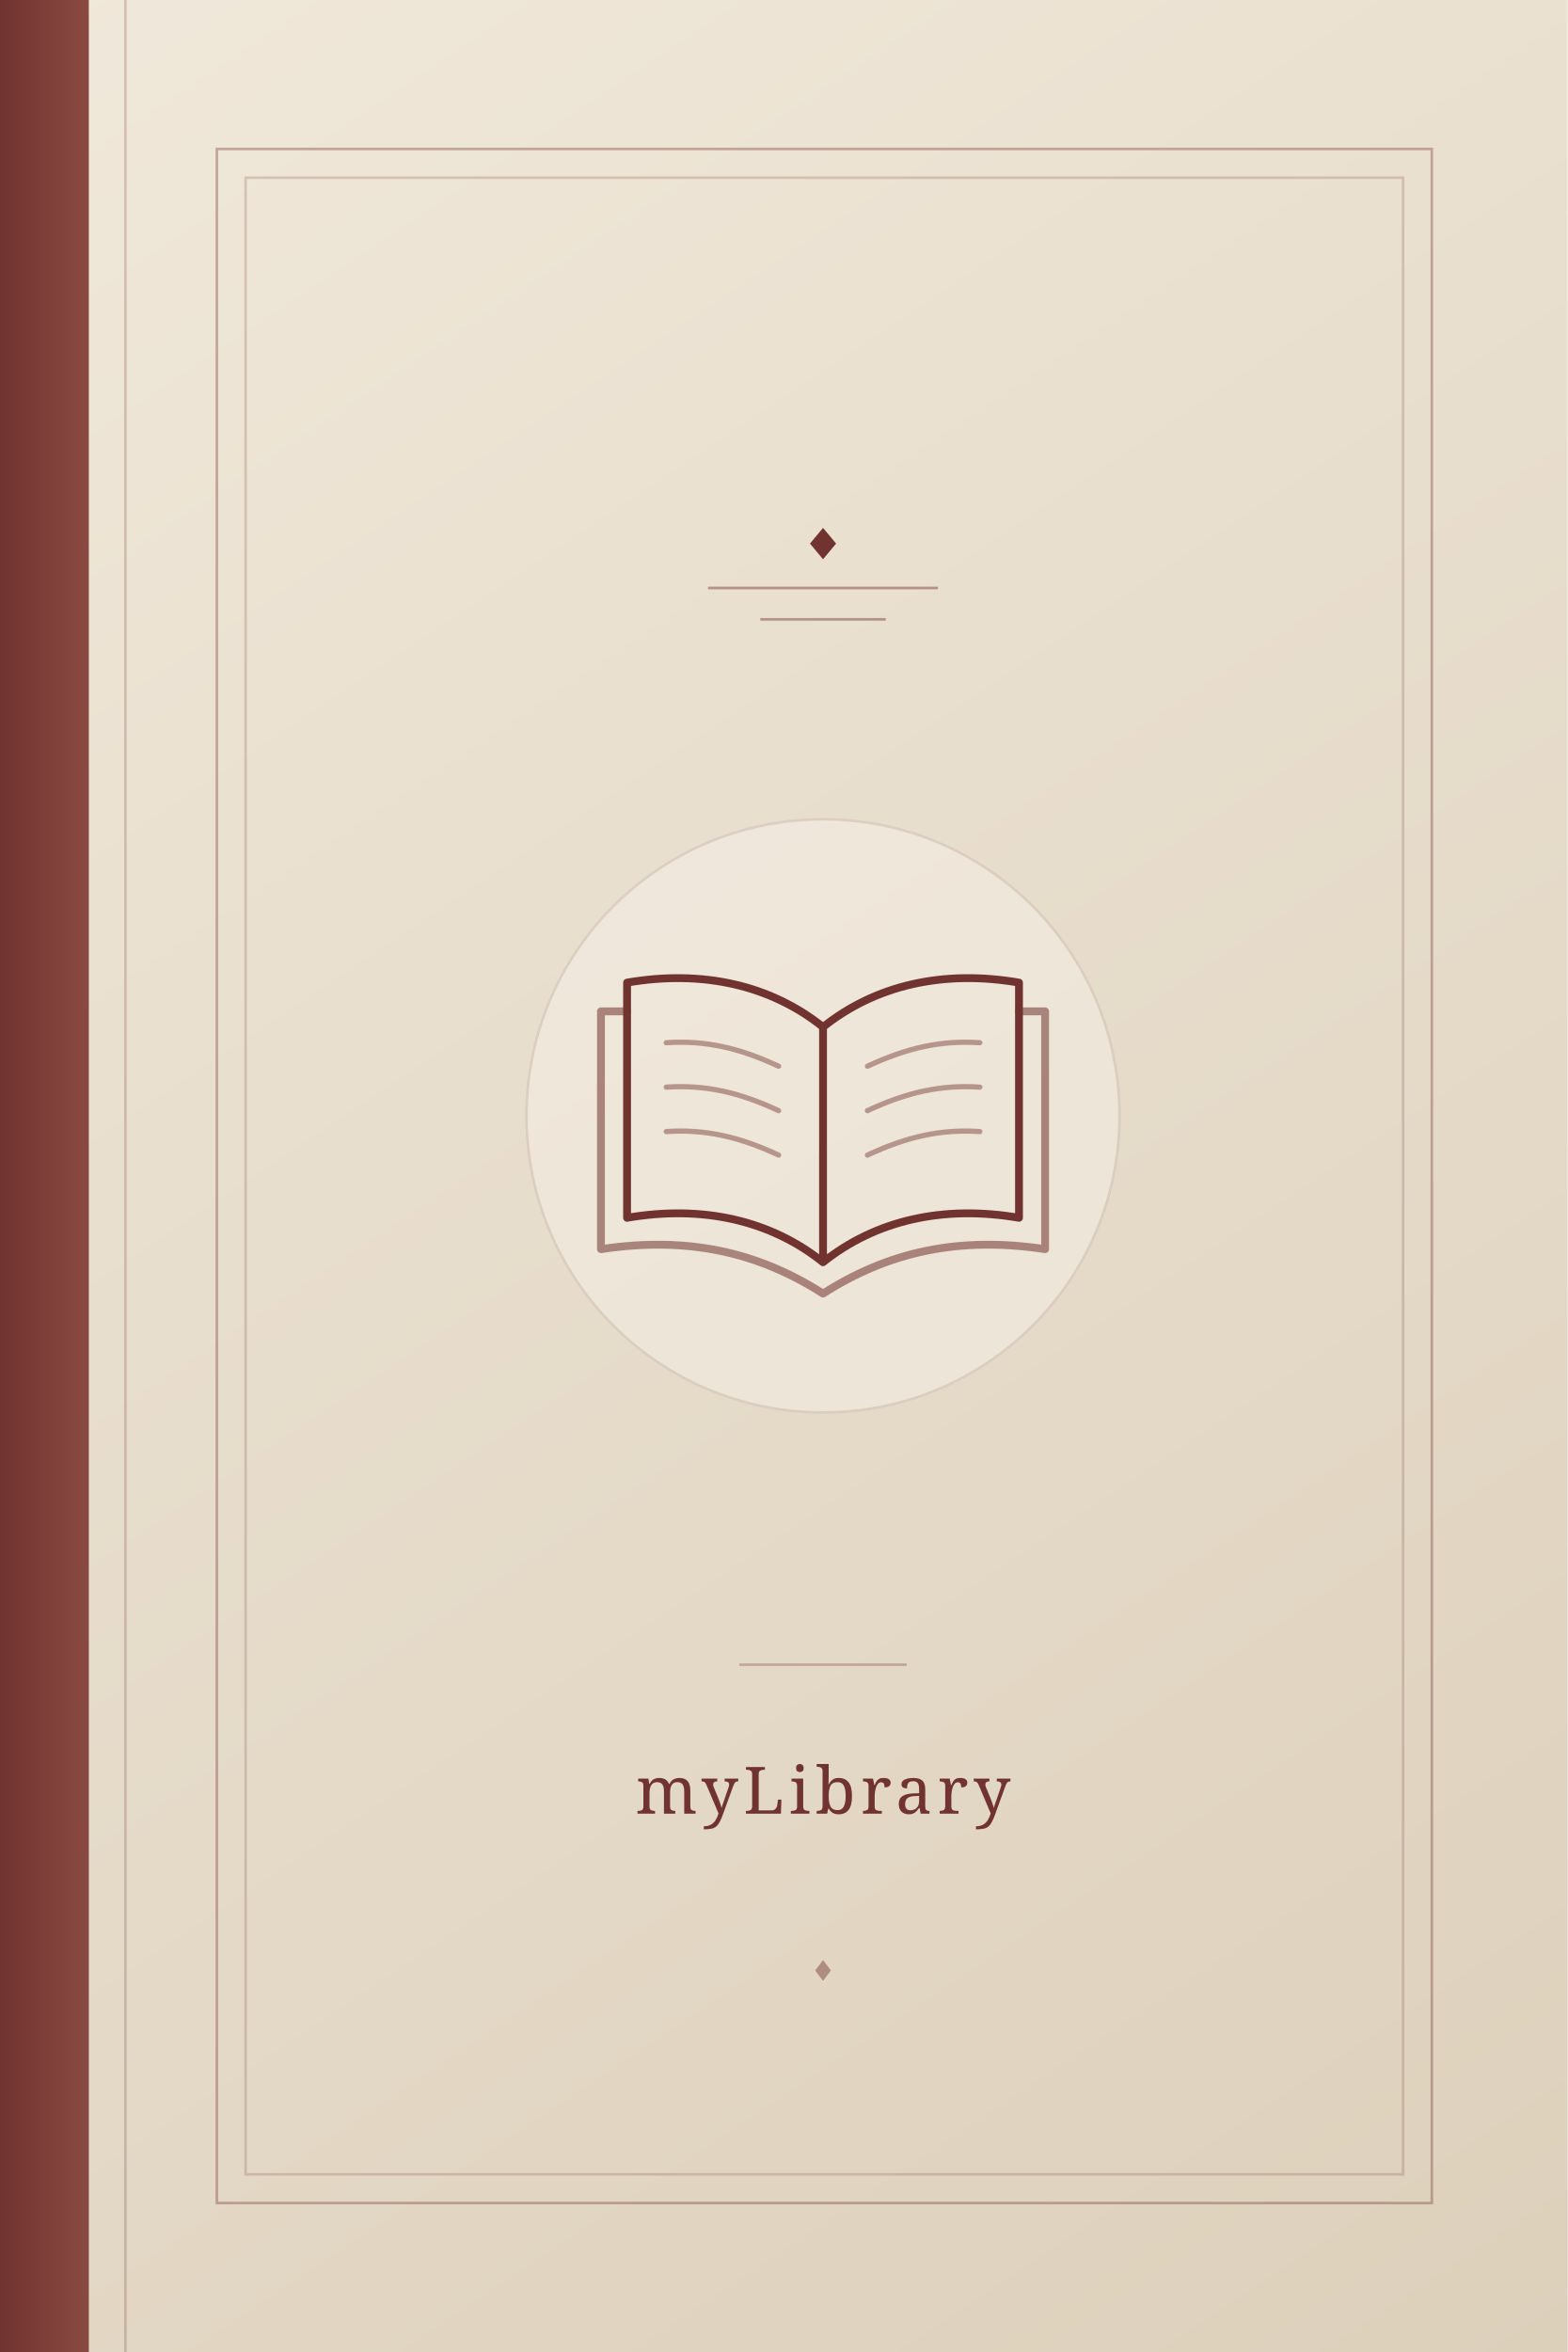
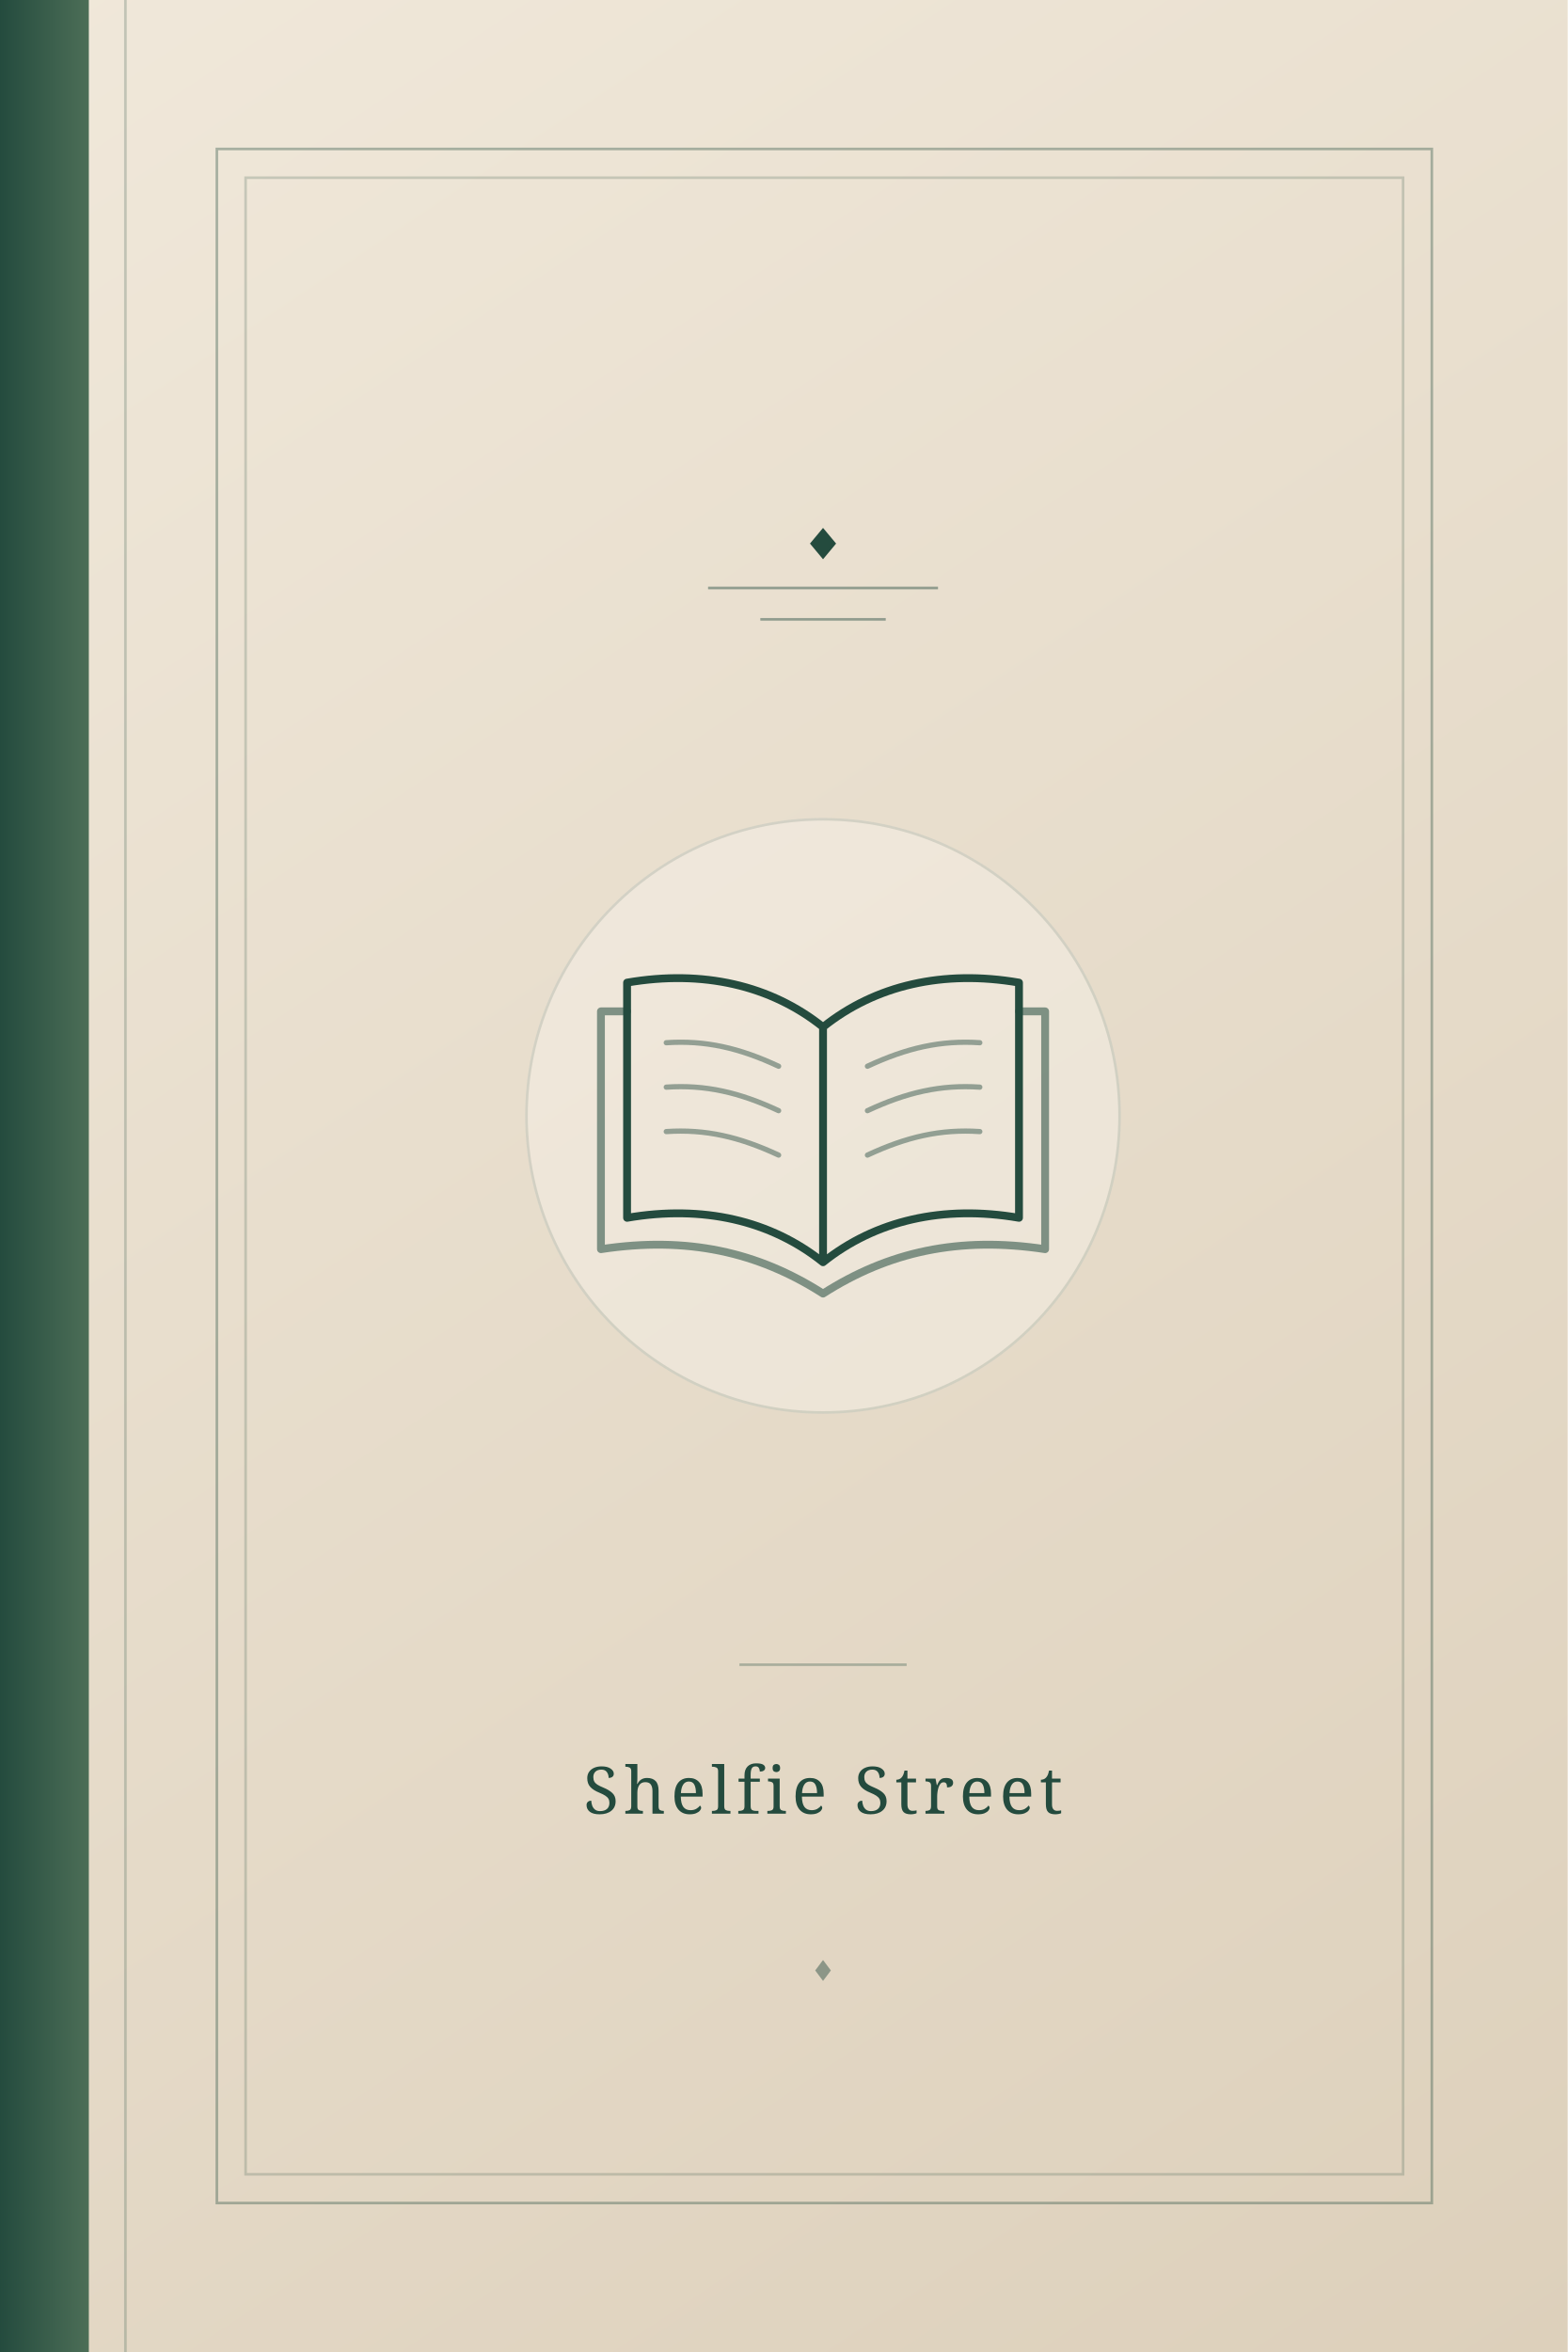
<svg xmlns="http://www.w3.org/2000/svg" width="600" height="900" viewBox="0 0 600 900" fill="none">
  <defs>
    <linearGradient id="paper" x1="0" y1="0" x2="600" y2="900" gradientUnits="userSpaceOnUse">
      <stop stop-color="#F0E8DA" />
      <stop offset="1" stop-color="#DDD0BB" />
    </linearGradient>
    <linearGradient id="spine" x1="0" y1="0" x2="40" y2="0" gradientUnits="userSpaceOnUse">
-       <stop stop-color="#71332F" />
-       <stop offset="1" stop-color="#8D4E45" />
+       <stop stop-color="#244b3e" />
+       <stop offset="1" stop-color="#53745b" />
    </linearGradient>
  </defs>
  <path fill="url(#paper)" d="M0 0h600v900H0z" />
  <path fill="url(#spine)" d="M0 0h34v900H0z" />
-   <path stroke="#71332F" stroke-opacity=".22" d="M48 0v900" />
-   <path stroke="#71332F" stroke-opacity=".35" d="M83 57h465v786H83z" />
-   <path stroke="#71332F" stroke-opacity=".2" d="M94 68h443v764H94z" />
-   <path stroke="#71332F" stroke-opacity=".45" d="M271 225h88M291 237h48" />
-   <path fill="#71332F" d="m315 202 5 6-5 6-5-6 5-6Z" />
+   <path stroke="#244b3e" stroke-opacity=".22" d="M48 0v900" />
+   <path stroke="#244b3e" stroke-opacity=".35" d="M83 57h465v786H83z" />
+   <path stroke="#244b3e" stroke-opacity=".2" d="M94 68h443v764H94z" />
+   <path stroke="#244b3e" stroke-opacity=".45" d="M271 225h88M291 237h48" />
+   <path fill="#244b3e" d="m315 202 5 6-5 6-5-6 5-6Z" />
  <circle cx="315" cy="427" r="114" fill="#F7F3EB" fill-opacity=".42" />
-   <circle cx="315" cy="427" r="113.5" stroke="#71332F" stroke-opacity=".14" />
-   <g stroke="#71332F" stroke-width="3" stroke-linecap="round" stroke-linejoin="round">
+   <circle cx="315" cy="427" r="113.5" stroke="#244b3e" stroke-opacity=".14" />
+   <g stroke="#244b3e" stroke-width="3" stroke-linecap="round" stroke-linejoin="round">
    <path d="M315 393c-20-16-46-22-75-17v90c29-5 55 1 75 17m0-90c20-16 46-22 75-17v90c-29-5-55 1-75 17m0-90v90" />
    <path d="M240 387h-10v91c33-5 60 1 85 17 25-16 52-22 85-17v-91h-10" stroke-opacity=".55" />
    <path d="M255 399c15-1 28 2 43 9m-43 8c15-1 28 2 43 9m-43 8c15-1 28 2 43 9m34-34c15-7 28-10 43-9m-43 26c15-7 28-10 43-9m-43 26c15-7 28-10 43-9" stroke-width="2" stroke-opacity=".45" />
  </g>
-   <path stroke="#71332F" stroke-opacity=".3" d="M283 637h64" />
-   <text x="315" y="694" text-anchor="middle" fill="#71332F" font-family="Georgia,serif" font-size="25" letter-spacing="2">myLibrary</text>
-   <path fill="#71332F" fill-opacity=".45" d="m315 750 3 4-3 4-3-4 3-4Z" />
+   <path stroke="#244b3e" stroke-opacity=".3" d="M283 637h64" />
+   <text x="315" y="694" text-anchor="middle" fill="#244b3e" font-family="Georgia,serif" font-size="25" letter-spacing="2">Shelfie Street</text>
+   <path fill="#244b3e" fill-opacity=".45" d="m315 750 3 4-3 4-3-4 3-4Z" />
</svg>
